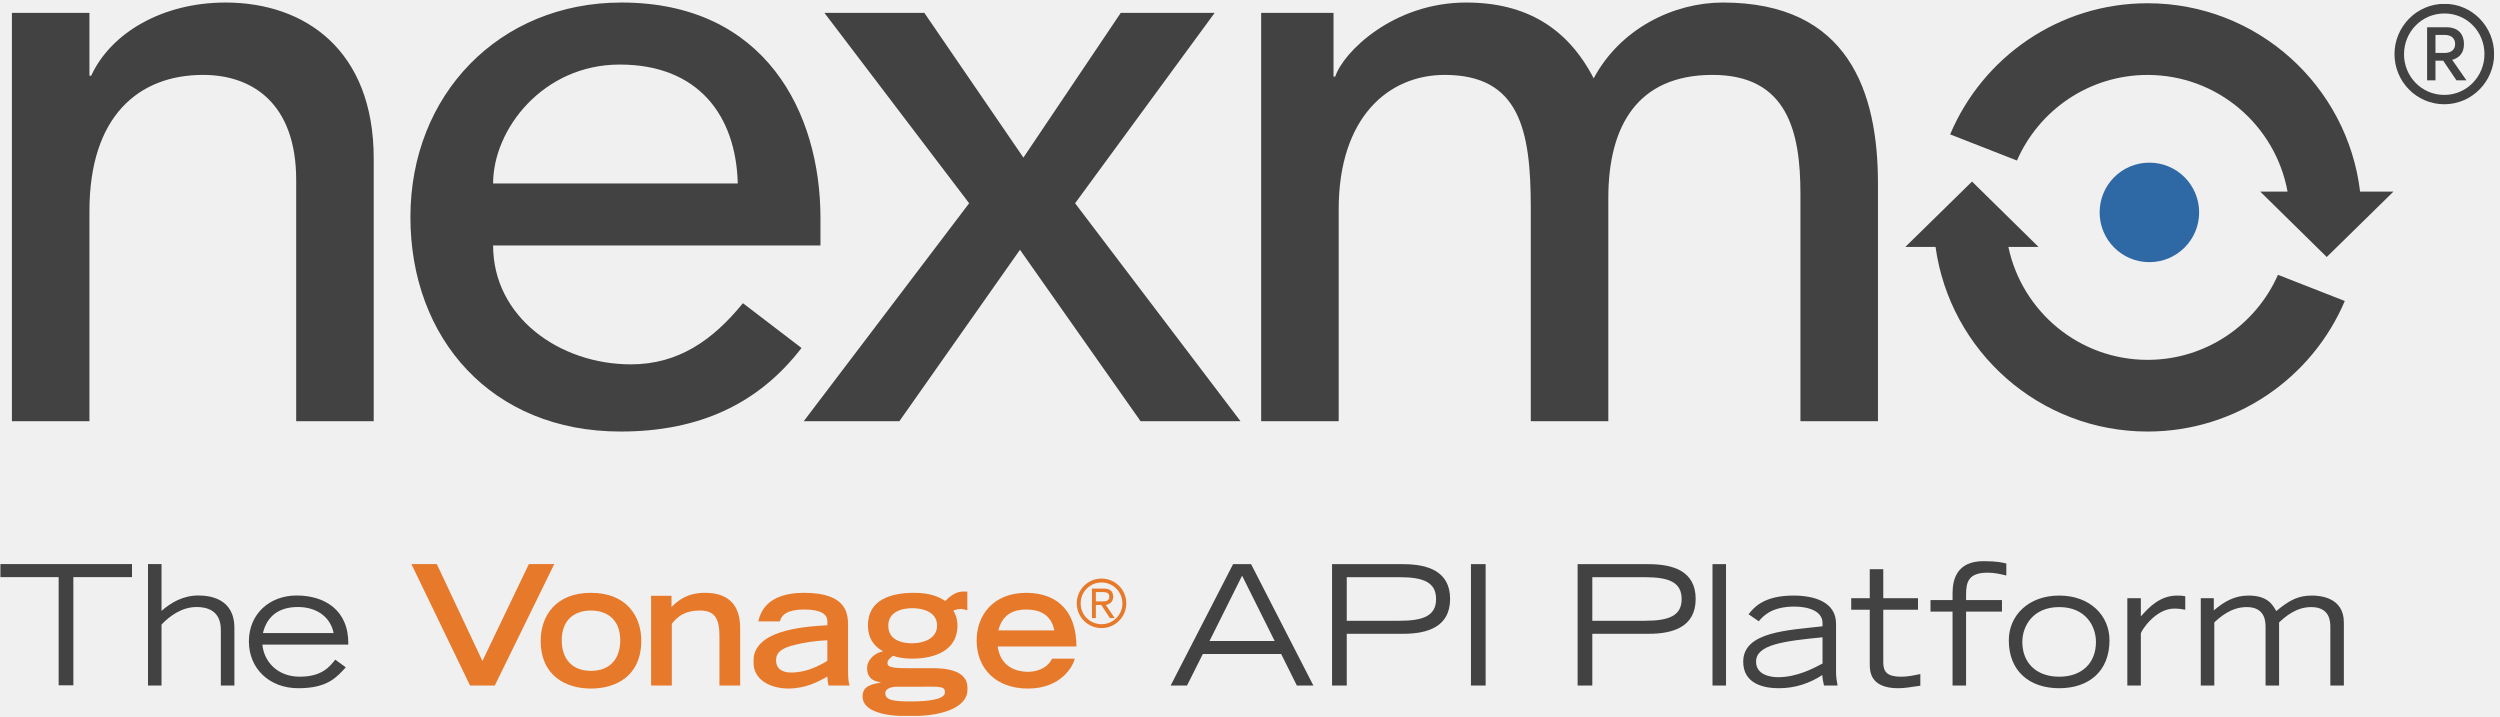
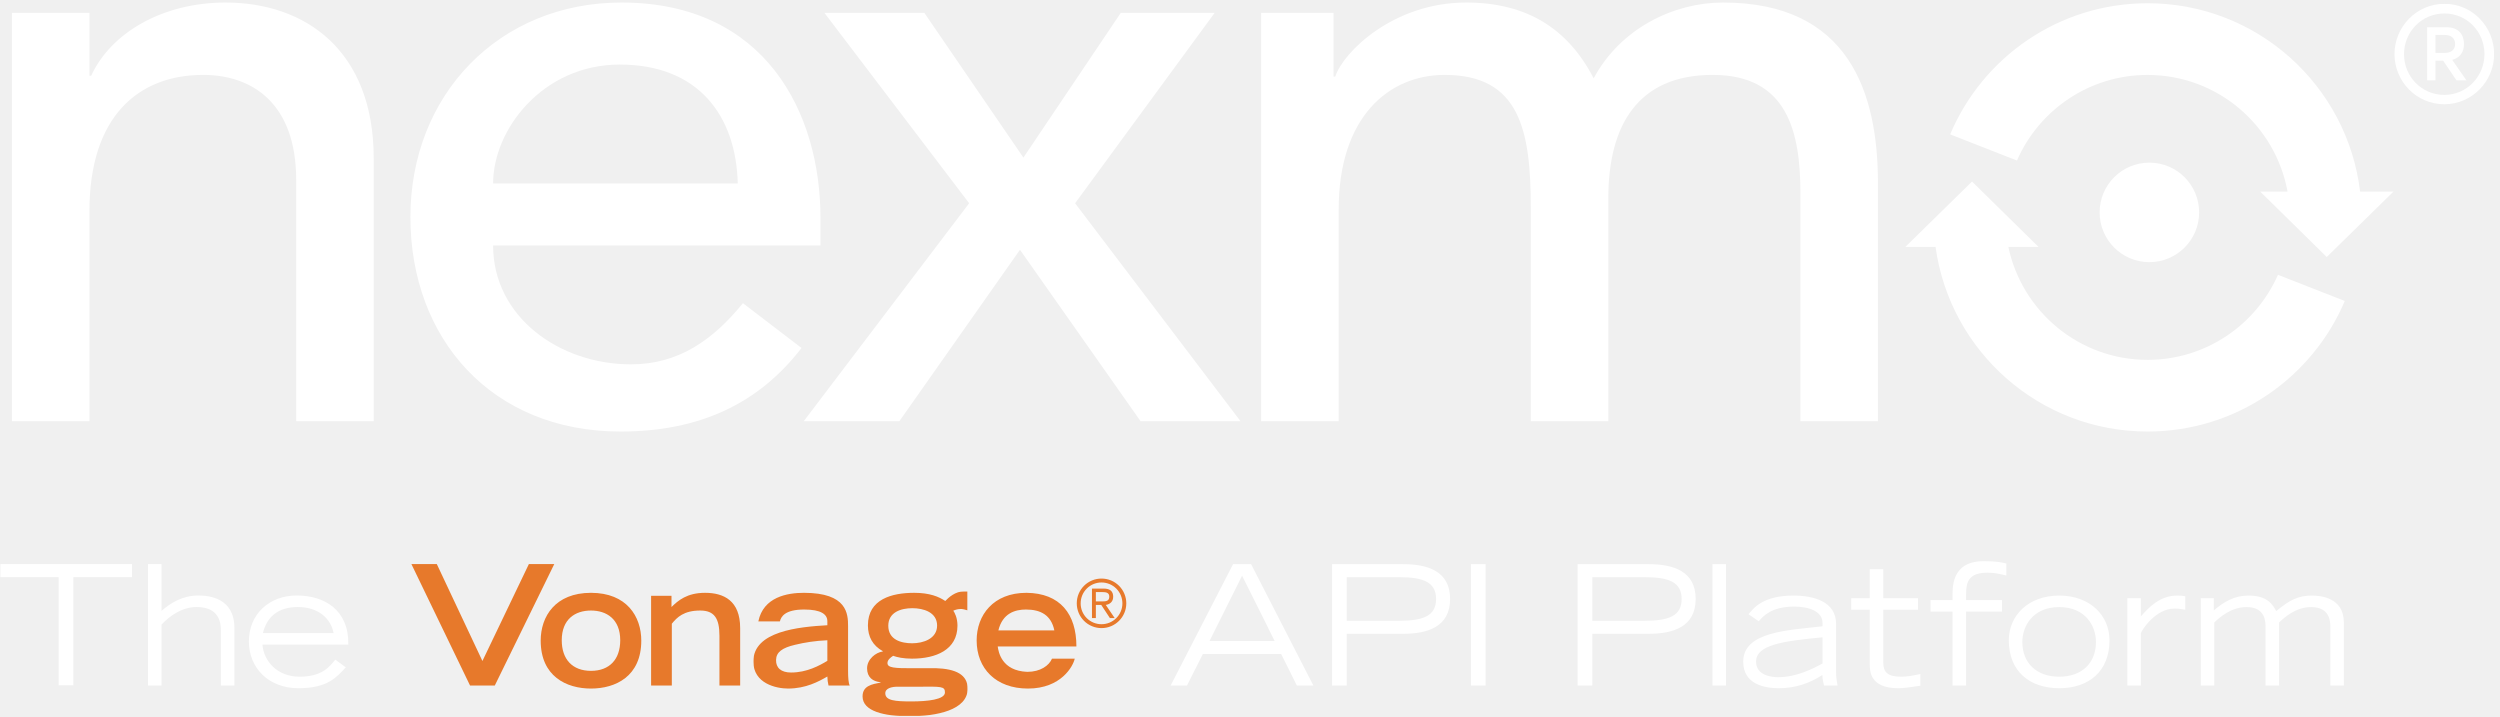
<svg xmlns="http://www.w3.org/2000/svg" xmlns:xlink="http://www.w3.org/1999/xlink" viewBox="0 0 356 102">
  <defs>
    <path id="a" d="M.06.543h355.105v97.079H.06z" />
    <path id="c" d="M.274.203h30.522V17.94H.274z" />
  </defs>
  <g fill="none" fill-rule="evenodd">
-     <g fill="#414241">
+     <g fill="#fff">
      <path d="M1.696 1.833h11.041v8.955h.245C15.803 4.655 23.163.361 32.118.361c11.286 0 21.099 6.747 21.099 22.204v37.414h-11.04V25.631c0-10.917-6.256-14.965-13.249-14.965-9.199 0-16.191 5.888-16.191 19.381v29.932H1.696V1.833m103.361 24.288c-.245-9.69-5.643-16.928-16.805-16.928-10.918 0-18.033 9.201-18.033 16.928h34.838zm-34.838 8.833c0 10.182 9.445 16.929 19.627 16.929 6.747 0 11.654-3.435 15.948-8.71l8.341 6.379c-6.134 7.973-14.598 11.899-25.761 11.899-18.401 0-29.931-13.248-29.931-30.545C58.443 13.487 71.078.361 88.497.361c20.486 0 28.337 15.702 28.337 30.668v3.925H70.219z" />
      <path d="M138.006 28.943l-20.608-27.11h14.229l14.107 20.609 13.862-20.609h13.371l-19.873 27.11 23.553 31.036h-14.23l-17.174-24.411-17.173 24.411h-13.617l23.553-31.036m41.583-27.11h10.304v9.078h.245c1.105-3.435 8.219-10.55 18.646-10.55 8.587 0 14.476 3.68 18.156 10.795C230.743 4.041 238.347.361 245.341.361c17.909 0 22.08 12.758 22.08 25.76v33.858h-11.04V27.594c0-8.832-1.84-16.928-12.513-16.928-10.672 0-14.843 7.237-14.843 17.542v31.771h-11.041V29.557c0-11.04-1.594-18.891-12.266-18.891-7.974 0-15.088 6.011-15.088 19.136v30.177h-11.041V1.833" />
    </g>
-     <path fill="#2E69A5" d="M313.157 30.246a7.085 7.085 0 0 1-7.085 7.085 7.085 7.085 0 1 1 0-14.171 7.085 7.085 0 0 1 7.085 7.086" />
-     <path fill="#414241" d="M305.817 10.671c9.947 0 18.199 7.166 19.931 16.612h-3.894l9.474 9.315 9.501-9.315h-4.75C334.263 12.176 321.414.463 305.817.463c-12.648 0-23.498 7.702-28.115 18.673l9.514 3.725c3.127-7.174 10.276-12.19 18.601-12.19m0 40.572c-9.758 0-17.884-6.897-19.824-16.077h4.296l-9.473-9.315-9.502 9.315h4.309c2.052 14.848 14.783 26.285 30.194 26.285 12.618 0 23.445-7.665 28.082-18.591l-9.516-3.726c-3.145 7.13-10.272 12.109-18.566 12.109" />
+     <path fill="#fff" d="M313.157 30.246a7.085 7.085 0 0 1-7.085 7.085 7.085 7.085 0 1 1 0-14.171 7.085 7.085 0 0 1 7.085 7.086" />
+     <path fill="#fff" d="M305.817 10.671c9.947 0 18.199 7.166 19.931 16.612h-3.894l9.474 9.315 9.501-9.315h-4.75C334.263 12.176 321.414.463 305.817.463c-12.648 0-23.498 7.702-28.115 18.673l9.514 3.725c3.127-7.174 10.276-12.19 18.601-12.19m0 40.572c-9.758 0-17.884-6.897-19.824-16.077h4.296l-9.473-9.315-9.502 9.315h4.309c2.052 14.848 14.783 26.285 30.194 26.285 12.618 0 23.445-7.665 28.082-18.591l-9.516-3.726c-3.145 7.13-10.272 12.109-18.566 12.109" />
    <mask id="b" fill="#fff">
      <use xlink:href="#a" />
    </mask>
-     <path fill="#414241" d="M346.811 7.542h1.258c1.122 0 1.542-.583 1.542-1.283 0-.771-.538-1.283-1.448-1.283h-1.352v2.566zm2.38.981l2.029 2.916h-1.422l-1.89-2.8h-1.097v2.8h-1.19v-7.56h2.729c1.751 0 2.519 1.026 2.519 2.403 0 1.237-.651 1.961-1.678 2.241zm4.597-.818c0-3.172-2.474-5.787-5.695-5.787-3.265 0-5.762 2.638-5.762 5.811 0 3.149 2.497 5.787 5.738 5.787 3.222 0 5.719-2.661 5.719-5.811zm1.377 0c0 3.85-3.128 7.14-7.096 7.14-3.967 0-7.093-3.242-7.093-7.14 0-3.872 3.126-7.162 7.117-7.162 3.966 0 7.072 3.265 7.072 7.162zM8.352 82.18H0v-1.855h18.798v1.855h-8.352v15.442H8.352V82.18" mask="url(#b)" />
-     <path fill="#414241" d="M21.075 80.325h1.927v6.662c1.309-1.143 3.022-2.189 5.235-2.189 1.547 0 5.14.357 5.14 4.615v8.209h-1.928v-7.828c.048-2.951-2.094-3.355-3.45-3.355-2.118 0-3.878 1.308-4.997 2.499v8.684h-1.927V80.325m26.43 9.827c-.381-2.047-2.142-3.713-5.092-3.713-2.832 0-4.426 1.429-4.973 3.713h10.065zm1.737 4.878c-1.285 1.356-2.523 2.973-6.758 2.973-4.187 0-7.043-2.855-7.043-6.663 0-3.948 2.974-6.542 6.805-6.542 3.974 0 7.448 2.07 7.353 6.994h-12.23c.19 2.333 2.07 4.569 5.306 4.569 3.211 0 4.282-1.451 5.068-2.426l1.499 1.095z" />
+     <path fill="#fff" d="M346.811 7.542h1.258c1.122 0 1.542-.583 1.542-1.283 0-.771-.538-1.283-1.448-1.283h-1.352v2.566zm2.38.981l2.029 2.916h-1.422l-1.89-2.8h-1.097v2.8h-1.19v-7.56h2.729c1.751 0 2.519 1.026 2.519 2.403 0 1.237-.651 1.961-1.678 2.241zm4.597-.818c0-3.172-2.474-5.787-5.695-5.787-3.265 0-5.762 2.638-5.762 5.811 0 3.149 2.497 5.787 5.738 5.787 3.222 0 5.719-2.661 5.719-5.811zm1.377 0c0 3.85-3.128 7.14-7.096 7.14-3.967 0-7.093-3.242-7.093-7.14 0-3.872 3.126-7.162 7.117-7.162 3.966 0 7.072 3.265 7.072 7.162zM8.352 82.18H0v-1.855h18.798v1.855h-8.352v15.442H8.352V82.18" mask="url(#b)" />
+     <path fill="#fff" d="M21.075 80.325h1.927v6.662c1.309-1.143 3.022-2.189 5.235-2.189 1.547 0 5.14.357 5.14 4.615v8.209h-1.928v-7.828c.048-2.951-2.094-3.355-3.45-3.355-2.118 0-3.878 1.308-4.997 2.499v8.684h-1.927V80.325m26.43 9.827c-.381-2.047-2.142-3.713-5.092-3.713-2.832 0-4.426 1.429-4.973 3.713h10.065zm1.737 4.878c-1.285 1.356-2.523 2.973-6.758 2.973-4.187 0-7.043-2.855-7.043-6.663 0-3.948 2.974-6.542 6.805-6.542 3.974 0 7.448 2.07 7.353 6.994h-12.23c.19 2.333 2.07 4.569 5.306 4.569 3.211 0 4.282-1.451 5.068-2.426l1.499 1.095z" />
    <path fill="#E7792B" d="M58.584 80.325h3.617l6.496 13.8 6.614-13.8h3.617l-8.471 17.297h-3.521l-8.352-17.297m29.737 10.849c0-2.998-1.927-4.234-4.164-4.234-2.26 0-4.164 1.236-4.164 4.234 0 2.713 1.523 4.356 4.164 4.356 2.642 0 4.164-1.643 4.164-4.356zm-11.326.048c0-3.426 2.07-6.805 7.162-6.805 5.092 0 7.162 3.379 7.162 6.805 0 5.092-3.664 6.829-7.162 6.829-3.498 0-7.162-1.737-7.162-6.829zm15.722-6.377h2.903v1.594c.928-.904 2.189-2.022 4.783-2.022 2.665 0 4.996 1.118 4.996 5.021v8.184h-2.95v-7.089c0-2.523-.762-3.593-2.736-3.593-2.356 0-3.308.975-4.046 1.879v8.803h-2.95V84.845" />
    <g transform="translate(107 84)">
      <mask id="d" fill="#fff">
        <use xlink:href="#c" />
      </mask>
      <path fill="#E7792B" d="M10.815 7.174c-1.714.071-3.213.31-4.593.644-1.832.427-2.689 1.046-2.712 2.164-.024 1.096.689 1.785 2.141 1.785 2.237 0 4.022-.976 5.164-1.665V7.174zm2.95 4.379c0 .857.048 1.713.238 2.069h-3.022a5.94 5.94 0 0 1-.166-1.285c-1.238.715-3.07 1.714-5.592 1.714-1.69 0-4.949-.714-4.949-3.854 0-4.308 6.424-4.926 10.541-5.164v-.571c0-.975-.881-1.666-3.308-1.666-2.712 0-3.284 1-3.45 1.69H.988C1.701 1.011 5.104.417 7.483.417c6.163 0 6.282 2.998 6.282 4.759v6.377zM26.442 5.08c0-1.903-1.952-2.474-3.522-2.474-1.618 0-3.427.571-3.427 2.498 0 1.999 1.832 2.499 3.403 2.499s3.546-.642 3.546-2.523zm-5.687 8.709c-.69 0-1.69.191-1.69.928 0 1.047 1.381 1.166 3.712 1.166 2.308 0 4.783-.262 4.783-1.284 0-.881-.524-.833-3.783-.81h-3.022zM30.772 2.914c-.262-.071-.738-.237-1.071-.189-.333 0-.761.143-.952.238.191.261.595 1.023.595 2.117 0 3.474-3.093 4.712-6.472 4.712-1.189 0-2.117-.191-2.689-.405-.333.214-.808.571-.808 1.024 0 .452.285.761 2.855.737h4.021c2.879.096 4.545.929 4.545 2.927 0 3.046-4.45 3.925-8.304 3.925-3.569 0-6.663-.712-6.663-2.831 0-1.523 1.356-1.737 2.57-1.975v-.047c-1.094-.095-1.927-.69-1.927-1.975 0-1.285 1.213-2.26 2.236-2.403v-.047c-1.427-.786-2.117-2.047-2.117-3.666 0-3.759 3.45-4.639 6.591-4.639 2.237 0 3.545.571 4.425 1.166.452-.475 1.404-1.38 2.689-1.38h.476v2.711z" mask="url(#d)" />
    </g>
    <path fill="#E7792B" d="M150.139 89.771c-.451-2.166-1.927-2.975-4.045-2.975-1.546 0-3.331.525-3.926 2.975h7.971zm2.904 4.021c-.215 1.046-1.928 4.259-6.663 4.259-4.568 0-7.305-2.855-7.305-6.852 0-3.617 2.379-6.782 7.091-6.782 4.806.047 7.115 3.022 7.115 7.638h-11.207c.118.809.57 3.475 4.21 3.616 1.857 0 3.094-.88 3.522-1.879h3.237zm3.007-8.149h.915c.554 0 .998-.064.998-.675 0-.592-.49-.656-.998-.656h-.915v1.331zm.766.499h-.766v1.867h-.555v-4.196h1.663c.943 0 1.359.406 1.359 1.164 0 .73-.489 1.072-1.053 1.165l1.266 1.867h-.684l-1.23-1.867zm.038 2.745a2.967 2.967 0 0 0 2.976-2.967 2.974 2.974 0 0 0-2.976-2.976 2.967 2.967 0 0 0-2.968 2.976 2.96 2.96 0 0 0 2.968 2.967zm0-6.499a3.524 3.524 0 0 1 3.531 3.523 3.531 3.531 0 0 1-3.531 3.531 3.523 3.523 0 0 1-3.522-3.531 3.516 3.516 0 0 1 3.522-3.523z" />
-     <path fill="#414241" d="M181.511 91.275l-4.637-9.296-4.636 9.296h9.273zm-5.921-10.938h2.567l8.869 17.285h-2.353l-2.236-4.493h-11.15l-2.259 4.493h-2.33l8.892-17.285zm16.188 8.061h7.488c3.471 0 5.231-.736 5.231-3.091 0-2.377-1.76-3.115-5.231-3.115h-7.488v6.206zm-2.094-8.061h10.129c3.495 0 6.681.999 6.681 4.947 0 3.969-3.186 4.968-6.681 4.968h-8.035v7.37h-2.094V80.337zm19.779 17.285h2.091V80.337h-2.091zm17.282-9.224h7.489c3.472 0 5.231-.736 5.231-3.091 0-2.377-1.759-3.115-5.231-3.115h-7.489v6.206zm-2.093-8.061h10.13c3.494 0 6.681.999 6.681 4.947 0 3.969-3.187 4.968-6.681 4.968h-8.037v7.37h-2.093V80.337zm19.207 17.285h1.926V80.337h-1.926zm15.669-6.871c-5.659.547-9.464 1.071-9.464 3.472 0 1.949 2.188 2.211 3.139 2.211 2.686 0 5.088-1.284 6.325-1.949v-3.734zm1.926 4.946c0 .737.095 1.26.213 1.925h-1.926c-.095-.379-.238-.998-.238-1.498-1.806 1.166-3.828 1.879-6.204 1.879-2.046 0-5.065-.57-5.065-3.78 0-4.304 6.443-4.47 11.294-5.04v-.476c0-1.688-2.022-2.33-3.995-2.33-3.306 0-4.47 1.379-5.088 2.092l-1.451-.999c.714-.88 2.069-2.662 6.396-2.662 2.83 0 6.064.831 6.064 4.018v6.871zm11.669-8.869h-4.945v7.513c0 1.356.594 2.022 2.543 2.022.928 0 1.689-.167 2.735-.38v1.663c-1.379.215-2.354.357-3.138.357-4.065 0-4.065-2.472-4.065-3.471v-7.704h-2.639v-1.64h2.639v-4.137h1.925v4.137h4.945v1.64m4.92.261h-3.138V85.45h3.138v-.952c0-2.043.642-4.588 4.423-4.588 1.973 0 2.733.213 3.234.333v1.71c-.856-.212-1.688-.403-2.664-.403-2.663 0-3.067 1.26-3.067 3.091v.809h5.112v1.639h-5.112v10.533h-1.926V87.089m20.422 4.328c0-2.258-1.474-4.969-5.231-4.969-3.757 0-5.254 2.711-5.254 4.969 0 2.973 1.996 4.946 5.254 4.946 3.258 0 5.231-1.973 5.231-4.946zm-12.411-.237c0-3.544 2.806-6.372 7.18-6.372 4.375 0 7.157 2.828 7.157 6.372 0 4.398-2.924 6.823-7.157 6.823-4.232 0-7.18-2.425-7.18-6.823zm16.877-5.992h1.926v2.592c1.117-1.261 2.687-2.972 5.184-2.972.427 0 .784.023 1.14.095v1.925c-.238-.023-.713-.167-1.544-.167-2.735 0-4.709 3.164-4.78 3.52v7.441h-1.926V85.188m10.459 0h1.855v1.735c1.427-1.213 2.9-2.115 4.946-2.115 2.71 0 3.447 1.307 3.946 2.211 1.951-1.641 3.235-2.211 5.065-2.211 1.142 0 4.564.237 4.564 3.828v8.986h-1.925v-8.273c0-.762 0-2.901-2.735-2.901-2.163 0-3.757 1.426-4.564 2.188v8.986h-1.926v-8.273c0-.762 0-2.901-2.687-2.901-2.211 0-3.804 1.426-4.613 2.188v8.986h-1.926V85.188" />
+     <path fill="#fff" d="M181.511 91.275l-4.637-9.296-4.636 9.296h9.273zm-5.921-10.938h2.567l8.869 17.285h-2.353l-2.236-4.493h-11.15l-2.259 4.493h-2.33l8.892-17.285zm16.188 8.061h7.488c3.471 0 5.231-.736 5.231-3.091 0-2.377-1.76-3.115-5.231-3.115h-7.488v6.206zm-2.094-8.061h10.129c3.495 0 6.681.999 6.681 4.947 0 3.969-3.186 4.968-6.681 4.968h-8.035v7.37h-2.094V80.337zm19.779 17.285h2.091V80.337h-2.091zm17.282-9.224h7.489c3.472 0 5.231-.736 5.231-3.091 0-2.377-1.759-3.115-5.231-3.115h-7.489v6.206zm-2.093-8.061h10.13c3.494 0 6.681.999 6.681 4.947 0 3.969-3.187 4.968-6.681 4.968h-8.037v7.37h-2.093V80.337zm19.207 17.285h1.926V80.337h-1.926zm15.669-6.871c-5.659.547-9.464 1.071-9.464 3.472 0 1.949 2.188 2.211 3.139 2.211 2.686 0 5.088-1.284 6.325-1.949v-3.734zm1.926 4.946c0 .737.095 1.26.213 1.925h-1.926c-.095-.379-.238-.998-.238-1.498-1.806 1.166-3.828 1.879-6.204 1.879-2.046 0-5.065-.57-5.065-3.78 0-4.304 6.443-4.47 11.294-5.04v-.476c0-1.688-2.022-2.33-3.995-2.33-3.306 0-4.47 1.379-5.088 2.092l-1.451-.999c.714-.88 2.069-2.662 6.396-2.662 2.83 0 6.064.831 6.064 4.018v6.871zm11.669-8.869h-4.945v7.513c0 1.356.594 2.022 2.543 2.022.928 0 1.689-.167 2.735-.38v1.663c-1.379.215-2.354.357-3.138.357-4.065 0-4.065-2.472-4.065-3.471v-7.704h-2.639v-1.64h2.639v-4.137h1.925v4.137h4.945v1.64m4.92.261h-3.138V85.45h3.138v-.952c0-2.043.642-4.588 4.423-4.588 1.973 0 2.733.213 3.234.333v1.71c-.856-.212-1.688-.403-2.664-.403-2.663 0-3.067 1.26-3.067 3.091v.809h5.112v1.639h-5.112v10.533h-1.926V87.089m20.422 4.328c0-2.258-1.474-4.969-5.231-4.969-3.757 0-5.254 2.711-5.254 4.969 0 2.973 1.996 4.946 5.254 4.946 3.258 0 5.231-1.973 5.231-4.946zm-12.411-.237c0-3.544 2.806-6.372 7.18-6.372 4.375 0 7.157 2.828 7.157 6.372 0 4.398-2.924 6.823-7.157 6.823-4.232 0-7.18-2.425-7.18-6.823zm16.877-5.992h1.926v2.592c1.117-1.261 2.687-2.972 5.184-2.972.427 0 .784.023 1.14.095v1.925c-.238-.023-.713-.167-1.544-.167-2.735 0-4.709 3.164-4.78 3.52v7.441h-1.926V85.188m10.459 0h1.855v1.735c1.427-1.213 2.9-2.115 4.946-2.115 2.71 0 3.447 1.307 3.946 2.211 1.951-1.641 3.235-2.211 5.065-2.211 1.142 0 4.564.237 4.564 3.828v8.986h-1.925v-8.273c0-.762 0-2.901-2.735-2.901-2.163 0-3.757 1.426-4.564 2.188v8.986h-1.926v-8.273c0-.762 0-2.901-2.687-2.901-2.211 0-3.804 1.426-4.613 2.188v8.986h-1.926V85.188" />
  </g>
</svg>
